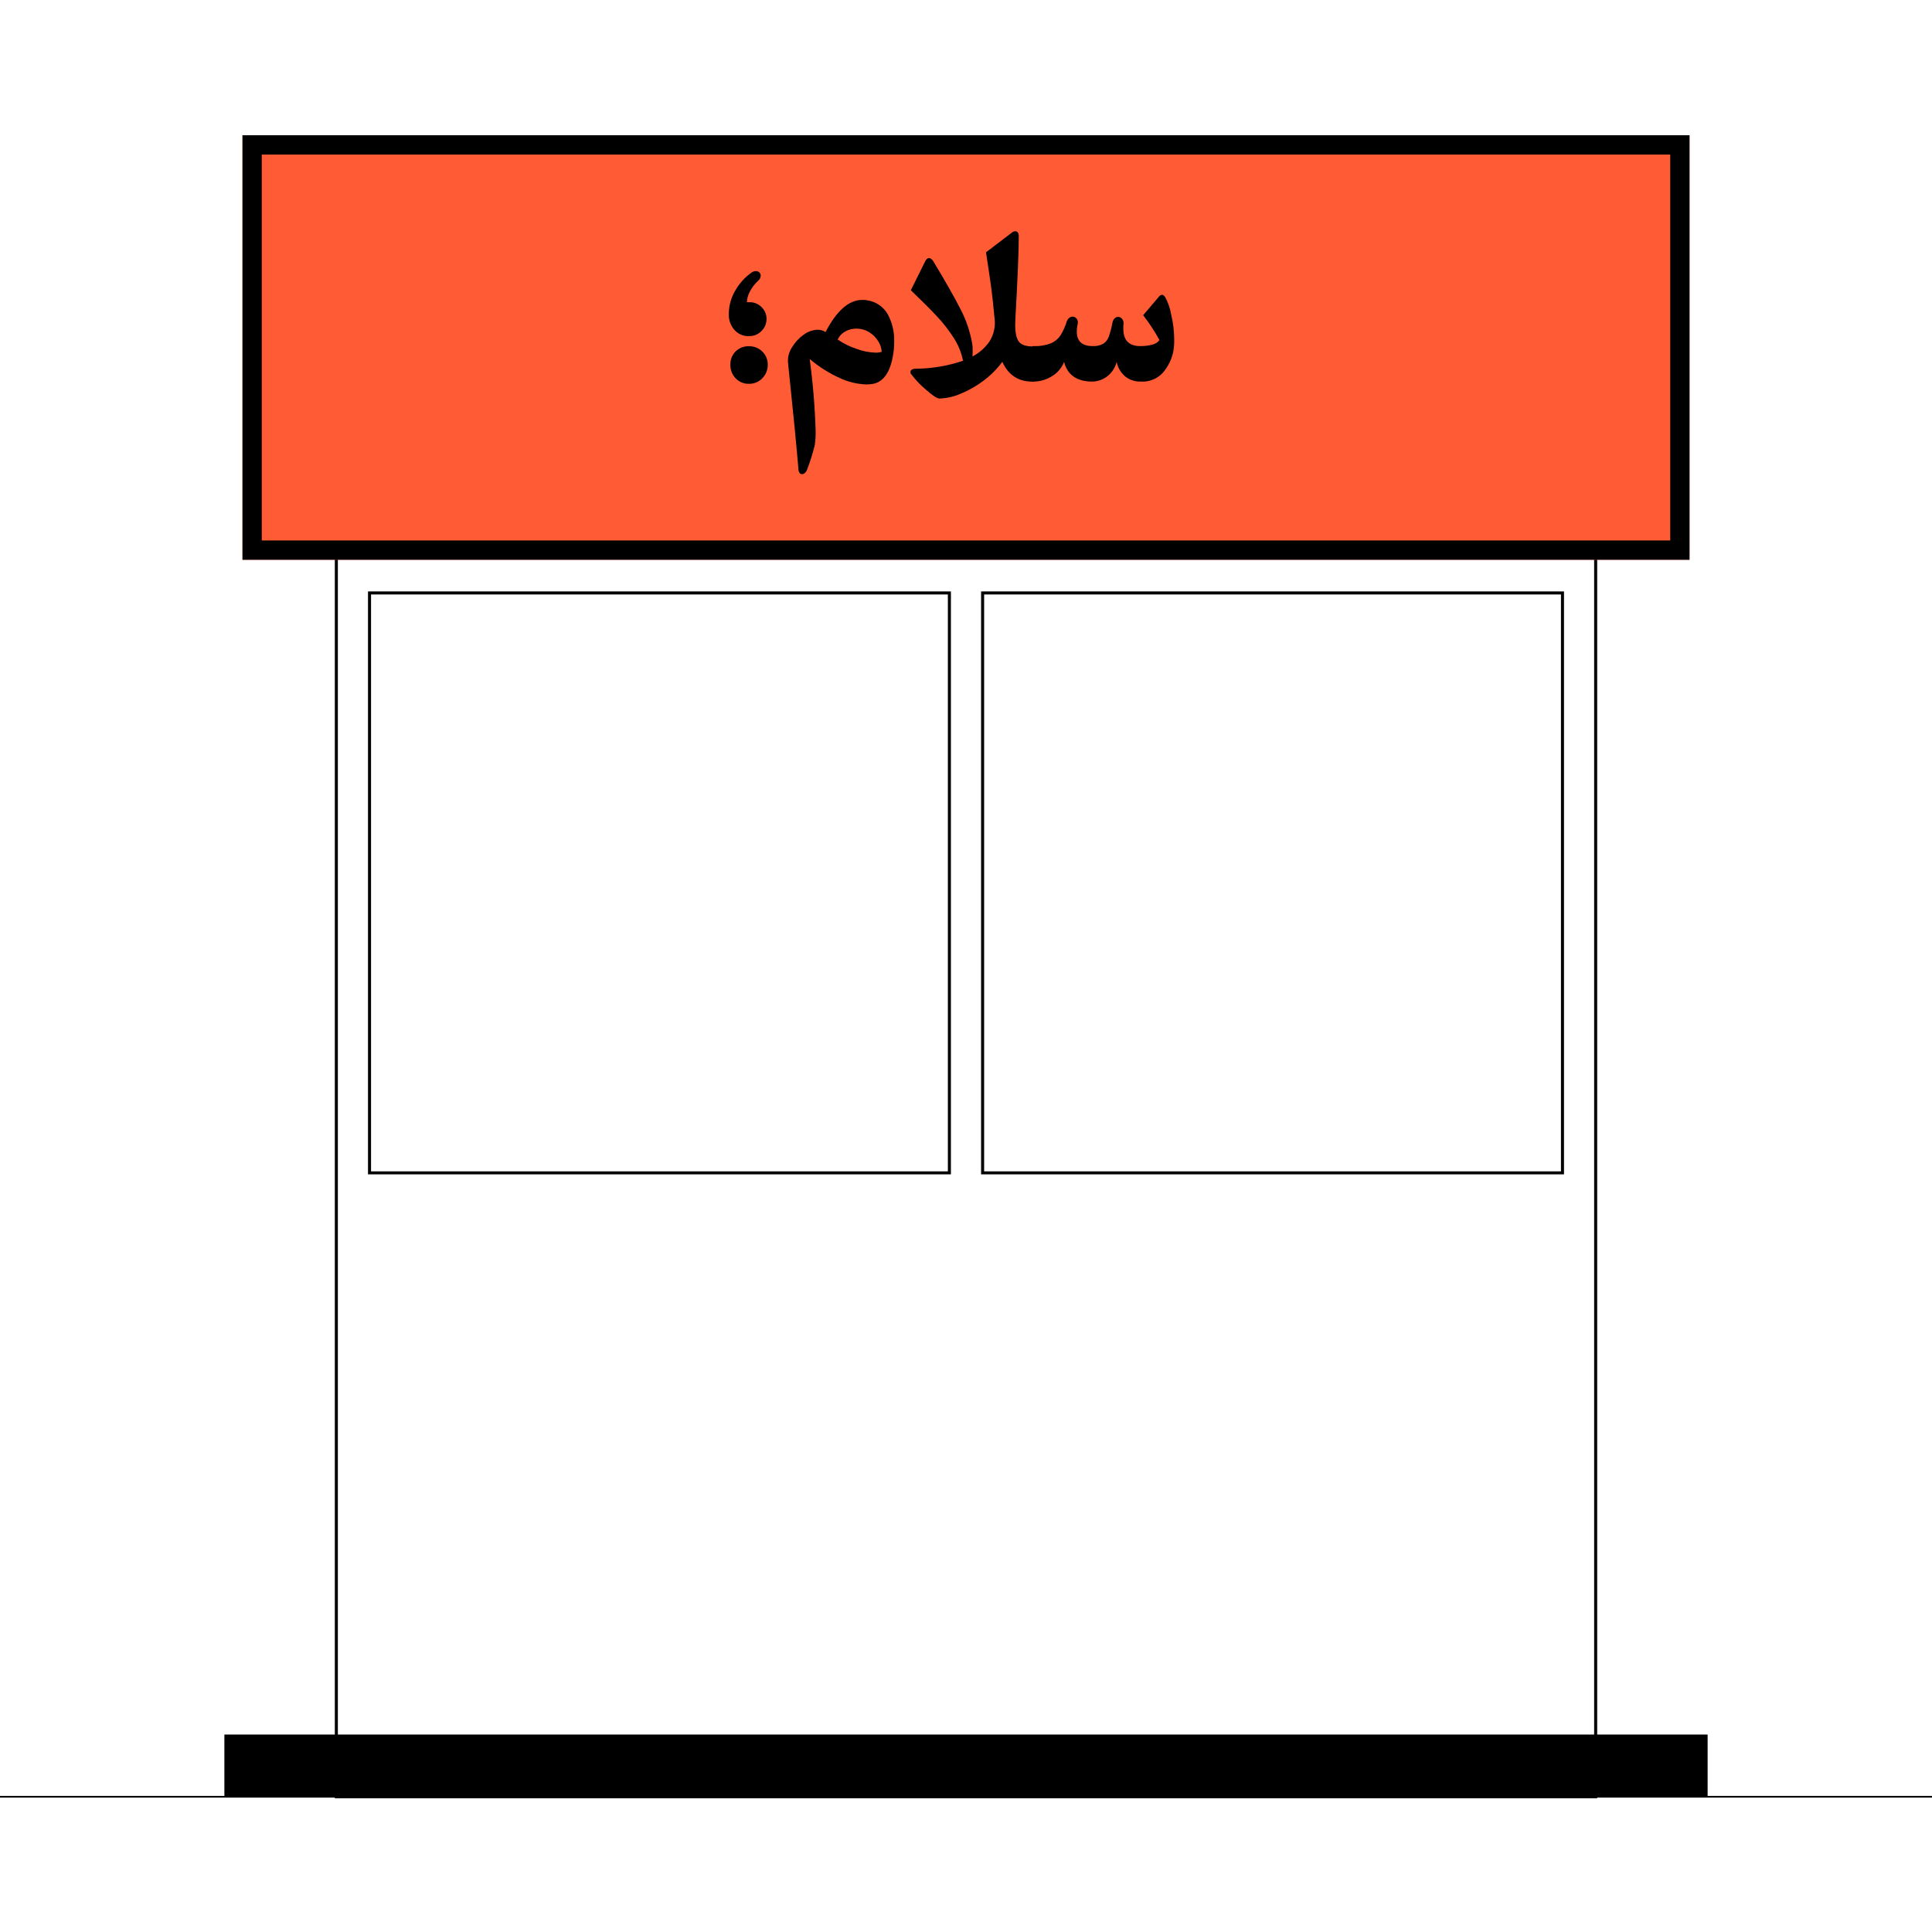
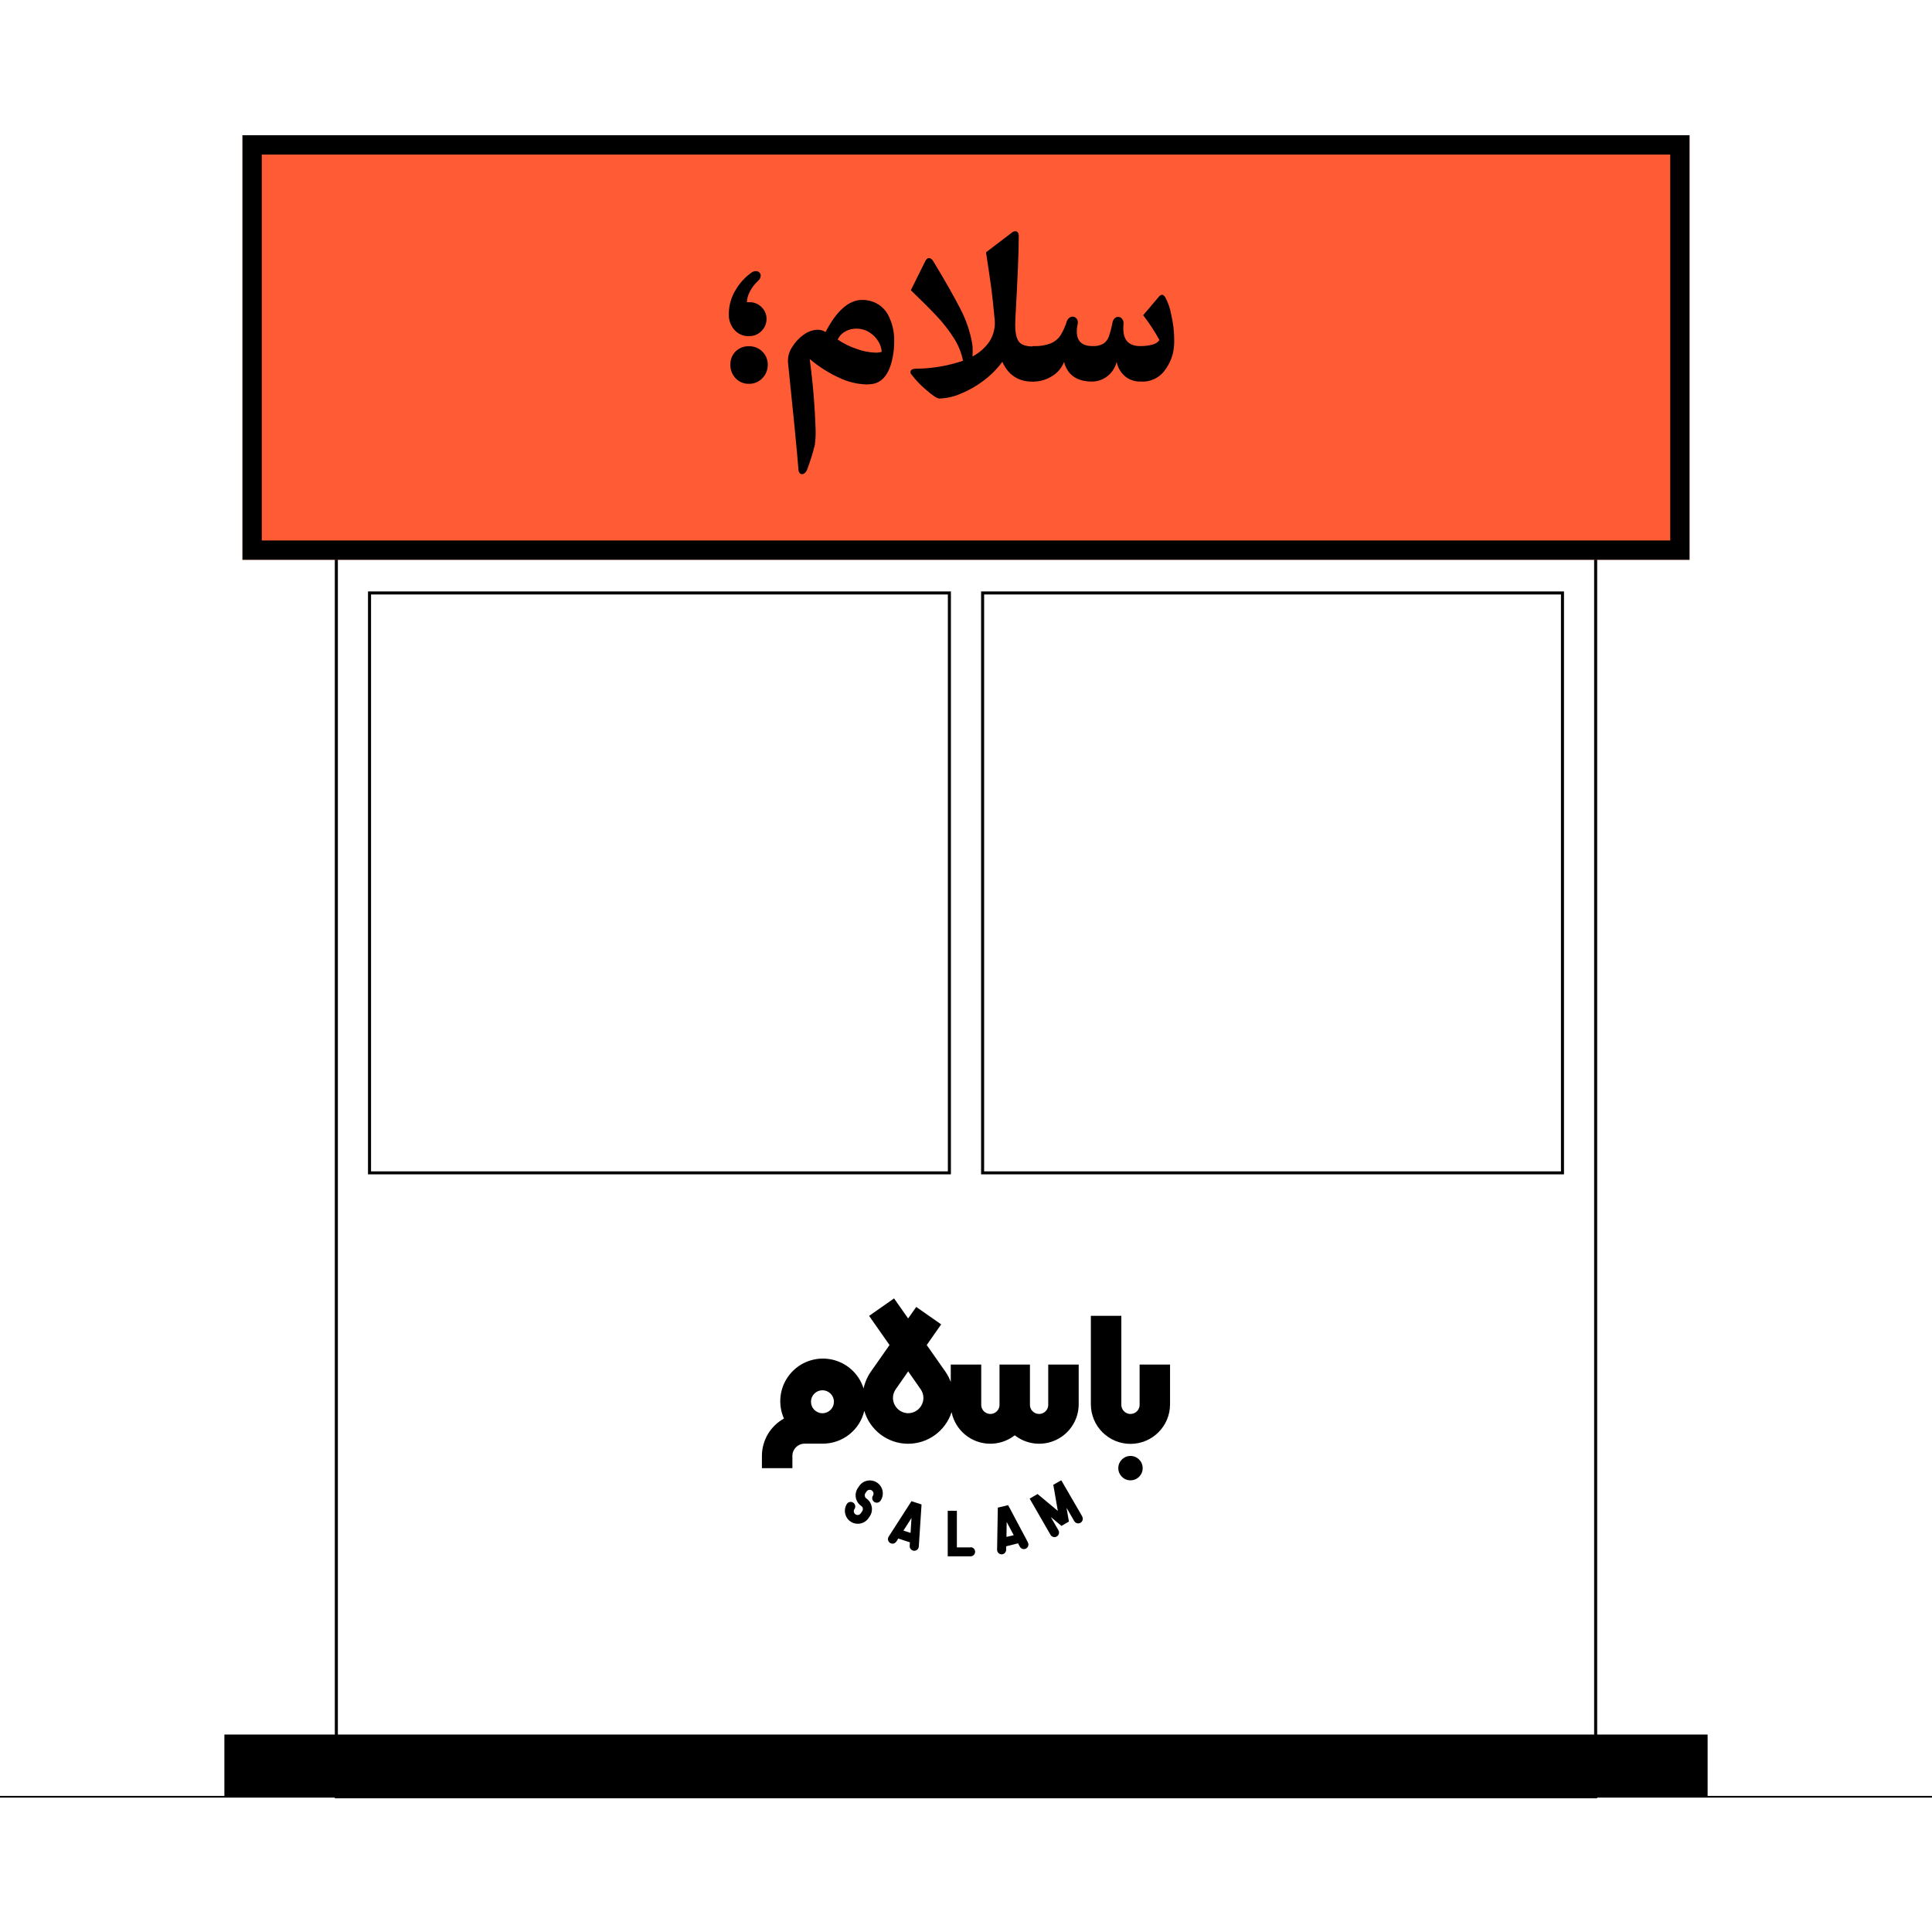
<svg xmlns="http://www.w3.org/2000/svg" viewBox="0 0 648 648">
  <defs>
    <style>.cls-1{fill:#ff5c35;}</style>
  </defs>
  <g id="Graphic">
    <path d="M535.7,603.15H112.3V179.75H535.7Zm-422.38-1H534.68V180.77H113.32Z" />
    <path d="M318.94,393.88H123.43V198.37H318.94Zm-194.49-1H317.92V199.39H124.45Z" />
    <path d="M524.57,393.88H329.06V198.37H524.57Zm-194.49-1H523.55V199.39H330.08Z" />
  </g>
  <g id="Isolation_Mode" data-name="Isolation Mode">
+     <path d="M344.76,517.3l-6.63-12.47-3.46.84-.24,14.11a1.53,1.53,0,0,0,1.5,1.56h0a1.53,1.53,0,0,0,1.53-1.51l0-1.19,4-1,.56,1.05a1.53,1.53,0,1,0,2.7-1.43Zm-7.19-1.82.08-5,2.36,4.43Z" />
+     <path d="M363,508.64l-7.05-12.15L353.28,498l1.52,8.76L348,501.1l-2.65,1.54,7,12.15a1.53,1.53,0,1,0,2.65-1.54l-2.59-4.46,3.61,3,2.5-1.45-.8-4.62,2.59,4.47a1.53,1.53,0,1,0,2.65-1.54Z" />
+     <path d="M325.53,519h-4.59V506.72h-3.07V522h7.66a1.53,1.53,0,1,0,0-3.06Z" />
+     <path d="M305.71,503.5l-7.63,11.87a1.53,1.53,0,1,0,2.57,1.66l.65-1,3.89,1.28-.08,1.19a1.55,1.55,0,0,0,1.43,1.63h.11a1.52,1.52,0,0,0,1.52-1.43l.92-14.09Zm-2.7,9.87,2.71-4.23-.32,5Z" />
+     <path d="M287.69,511.08a4.28,4.28,0,0,1-2.45-.77,4.35,4.35,0,0,1-1.12-6,1.54,1.54,0,0,1,2.53,1.74,1.28,1.28,0,1,0,2.1,1.45l.44-.63a1.29,1.29,0,0,0-.33-1.78,4.26,4.26,0,0,1-1.81-2.78,4.33,4.33,0,0,1,.7-3.26l.43-.63a4.34,4.34,0,1,1,7.15,4.93,1.53,1.53,0,1,1-2.52-1.74,1.28,1.28,0,0,0-2.1-1.45l-.44.63a1.31,1.31,0,0,0-.2,1,1.24,1.24,0,0,0,.53.82,4.35,4.35,0,0,1,1.11,6l-.44.63A4.34,4.34,0,0,1,287.69,511.08Z" />
+     <circle cx="379.17" cy="492.42" r="4.09" />
+     <path d="M382.23,457.68V471a3.07,3.07,0,1,1-6.13,0V441.34H365.88V471a13.28,13.28,0,1,0,26.56,0V457.68Z" />
+     <path d="M351.58,471a3.07,3.07,0,1,1-6.13,0V457.68H335.24V471a3.07,3.07,0,1,1-6.13,0V457.68H318.89v5.84a15.35,15.35,0,0,0-1.75-3.39h0l-6.31-9,4.84-6.93-8.36-5.85-2.72,3.87-4.72-6.73-8.37,5.86,6.85,9.78-6.31,9h0a15.05,15.05,0,0,0-2.39,5.57,14.3,14.3,0,1,0-26.71,10.09,14.31,14.31,0,0,0-7.39,12.51v4.12h10.22V488.3a4.09,4.09,0,0,1,4.08-4.09h5.54c.2,0,.39,0,.59,0a14.31,14.31,0,0,0,13.91-11,15.31,15.31,0,0,0,29.27.42,13.27,13.27,0,0,0,21.19,7.77A13.26,13.26,0,0,0,361.8,471V457.68H351.58ZM276,474v0h-.29a3.85,3.85,0,1,1,.29,0Zm28.61,0a5.18,5.18,0,0,1-5.11-5.11,5.05,5.05,0,0,1,.93-2.93h0l4.18-6,4.18,6h0a5.05,5.05,0,0,1,.93,2.93A5.18,5.18,0,0,1,304.59,474Z" />
    <rect class="cls-1" x="81.33" y="45.36" width="485.34" height="142.39" />
    <path d="M560.2,51.83V181.28H87.8V51.83H560.2m6.47-6.47H81.33V187.75H566.67V45.36Z" />
    <rect x="75.26" y="581.77" width="497.48" height="20.87" />
    <rect y="602.36" width="648" height="0.56" />
    <path d="M246.44,110.77a7.59,7.59,0,0,1-2-5.35,15.54,15.54,0,0,1,2.14-7.91,18.72,18.72,0,0,1,5.49-6.09,2.52,2.52,0,0,1,1.47-.49,1.59,1.59,0,0,1,1.16.45,1.51,1.51,0,0,1,.45,1.09,2.42,2.42,0,0,1-.84,1.68,12.65,12.65,0,0,0-2.8,3.64,8.09,8.09,0,0,0-1,3.57h.91a5.53,5.53,0,0,1,4,1.64,5.43,5.43,0,0,1,1.68,4,5.55,5.55,0,0,1-1.68,4,5.38,5.38,0,0,1-4,1.72A6.13,6.13,0,0,1,246.44,110.77Zm.28,16.1a6.39,6.39,0,0,1-1.75-4.58,6,6,0,0,1,1.75-4.41,6.06,6.06,0,0,1,4.48-1.75,6.15,6.15,0,0,1,4.48,1.78,5.91,5.91,0,0,1,1.82,4.38,6.28,6.28,0,0,1-1.82,4.58,6,6,0,0,1-4.48,1.86A5.88,5.88,0,0,1,246.72,126.87Z" />
    <path d="M269.89,158.69a1.4,1.4,0,0,1-.91.35,1,1,0,0,1-.81-.42,2.38,2.38,0,0,1-.38-1.26q-.77-9.74-3.5-35.84a8.27,8.27,0,0,1,1.29-4.94,13.91,13.91,0,0,1,3.92-4.27,8.21,8.21,0,0,1,4.73-1.71,4.73,4.73,0,0,1,2.66.77q5.6-10.78,12.32-10.78a7,7,0,0,1,1.68.14,9.46,9.46,0,0,1,6.89,4.72,18.24,18.24,0,0,1,2.14,9.07,23.78,23.78,0,0,1-.28,3.92q-1.33,9.16-6.72,10.29a12.25,12.25,0,0,1-2.38.21,22.73,22.73,0,0,1-8.86-2.14,42.91,42.91,0,0,1-10.11-6.4,230.47,230.47,0,0,1,2,24.08,30.43,30.43,0,0,1-.28,4.76,69.72,69.72,0,0,1-2.66,8.47A2.74,2.74,0,0,1,269.89,158.69Zm24.67-44.24a9,9,0,0,0-3-3,8,8,0,0,0-4.37-1.22,7.48,7.48,0,0,0-3.64.91,6.07,6.07,0,0,0-2.59,2.73,24,24,0,0,0,6.16,3.08,20.33,20.33,0,0,0,6.51,1.33,6.53,6.53,0,0,0,2.1-.28A7.43,7.43,0,0,0,294.56,114.45Z" />
    <path d="M346.82,116.13V128h-.56q-7.08,0-10.08-6.65a30.48,30.48,0,0,1-6.44,6.44,34.06,34.06,0,0,1-7.7,4.34,19.52,19.52,0,0,1-6.93,1.54c-.8,0-2.32-1-4.59-3a32.14,32.14,0,0,1-4.86-5.11,1,1,0,0,1-.28-.77c0-.7.56-1.08,1.68-1.12A50.48,50.48,0,0,0,323,121a21.66,21.66,0,0,0-3.12-7.67,48.93,48.93,0,0,0-5.7-7.31q-3.3-3.51-8.68-8.68l4.76-9.59c.37-.8.81-1.19,1.33-1.19s.93.35,1.4,1q6,9.93,9.1,16a39.55,39.55,0,0,1,4,11.76,12.23,12.23,0,0,1,.14,2.24c0,.88,0,1.54-.07,2a15.48,15.48,0,0,0,5.81-5.18,11.57,11.57,0,0,0,1.61-7.56c-.42-4.53-.8-8-1.12-10.36s-.91-6.33-1.75-11.83l8.54-6.51a2,2,0,0,1,1.26-.56,1,1,0,0,1,.87.42,2.09,2.09,0,0,1,.32,1.26q0,7.49-1.12,27.37c0,.6-.07,1.42-.07,2.45,0,2.56.4,4.4,1.19,5.49s2.38,1.65,4.76,1.65Z" />
    <path d="M392.84,105.59a37.17,37.17,0,0,1,1,8.44,19.89,19.89,0,0,1-.35,4.06,15.73,15.73,0,0,1-3.43,6.89,9.21,9.21,0,0,1-7.42,3h-.28a7.91,7.91,0,0,1-4.83-1.61,8.48,8.48,0,0,1-3-5,8.74,8.74,0,0,1-3.36,5,8.39,8.39,0,0,1-4.69,1.61h-.14q-7.71,0-9.45-6.58a9.6,9.6,0,0,1-4.2,4.86,11.52,11.52,0,0,1-5.88,1.72h-.56v-11.9h.56a14,14,0,0,0,5.7-.95,7.22,7.22,0,0,0,3.15-2.59,20.88,20.88,0,0,0,2.14-4.72,2.54,2.54,0,0,1,.8-1.19,1.82,1.82,0,0,1,1.16-.42,1.67,1.67,0,0,1,1.22.52,1.86,1.86,0,0,1,.53,1.37,2.37,2.37,0,0,1-.07.63,10.46,10.46,0,0,0-.28,2.45c0,3.26,1.77,4.9,5.32,4.9a6.55,6.55,0,0,0,3.6-.81,4.72,4.72,0,0,0,1.82-2.38,31.56,31.56,0,0,0,1.23-4.72,2.64,2.64,0,0,1,.73-1.4,1.66,1.66,0,0,1,1.16-.49,1.71,1.71,0,0,1,1.33.66,2.26,2.26,0,0,1,.49,1.65,13.93,13.93,0,0,0-.07,1.68q0,5.81,5.67,5.81h.21a14.62,14.62,0,0,0,3.81-.49,3.87,3.87,0,0,0,2.42-1.54,63.7,63.7,0,0,0-5.46-8.33l5.18-6.09a1.65,1.65,0,0,1,1.19-.77c.28,0,.6.25,1,.77A19.3,19.3,0,0,1,392.84,105.59Z" />
  </g>
</svg>
